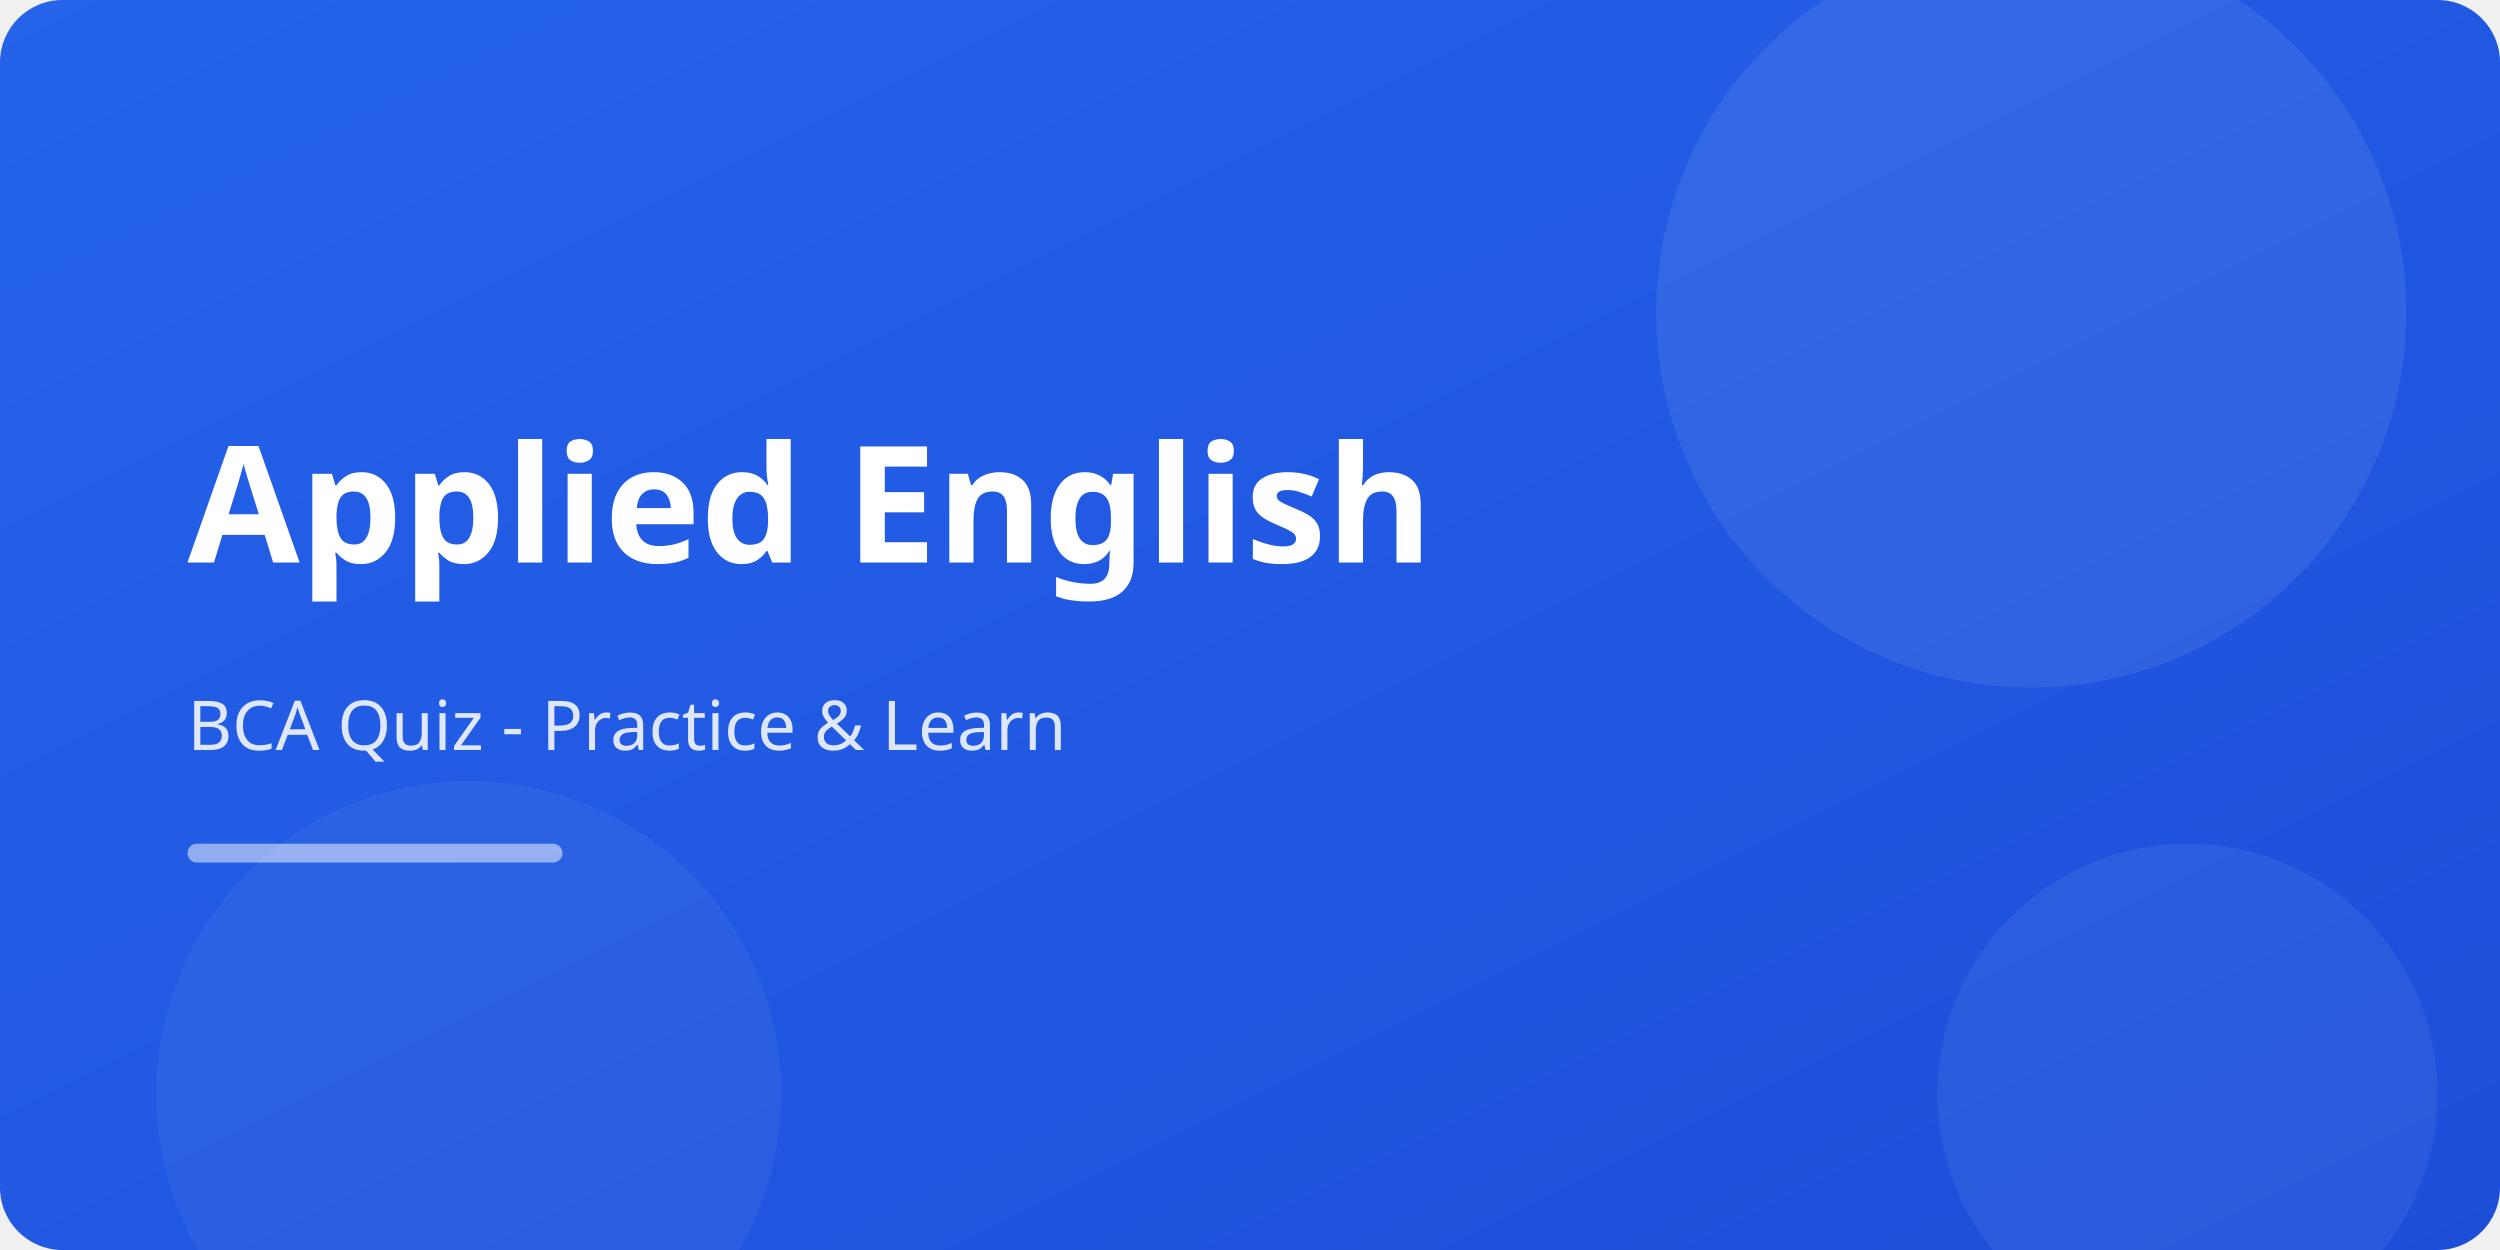
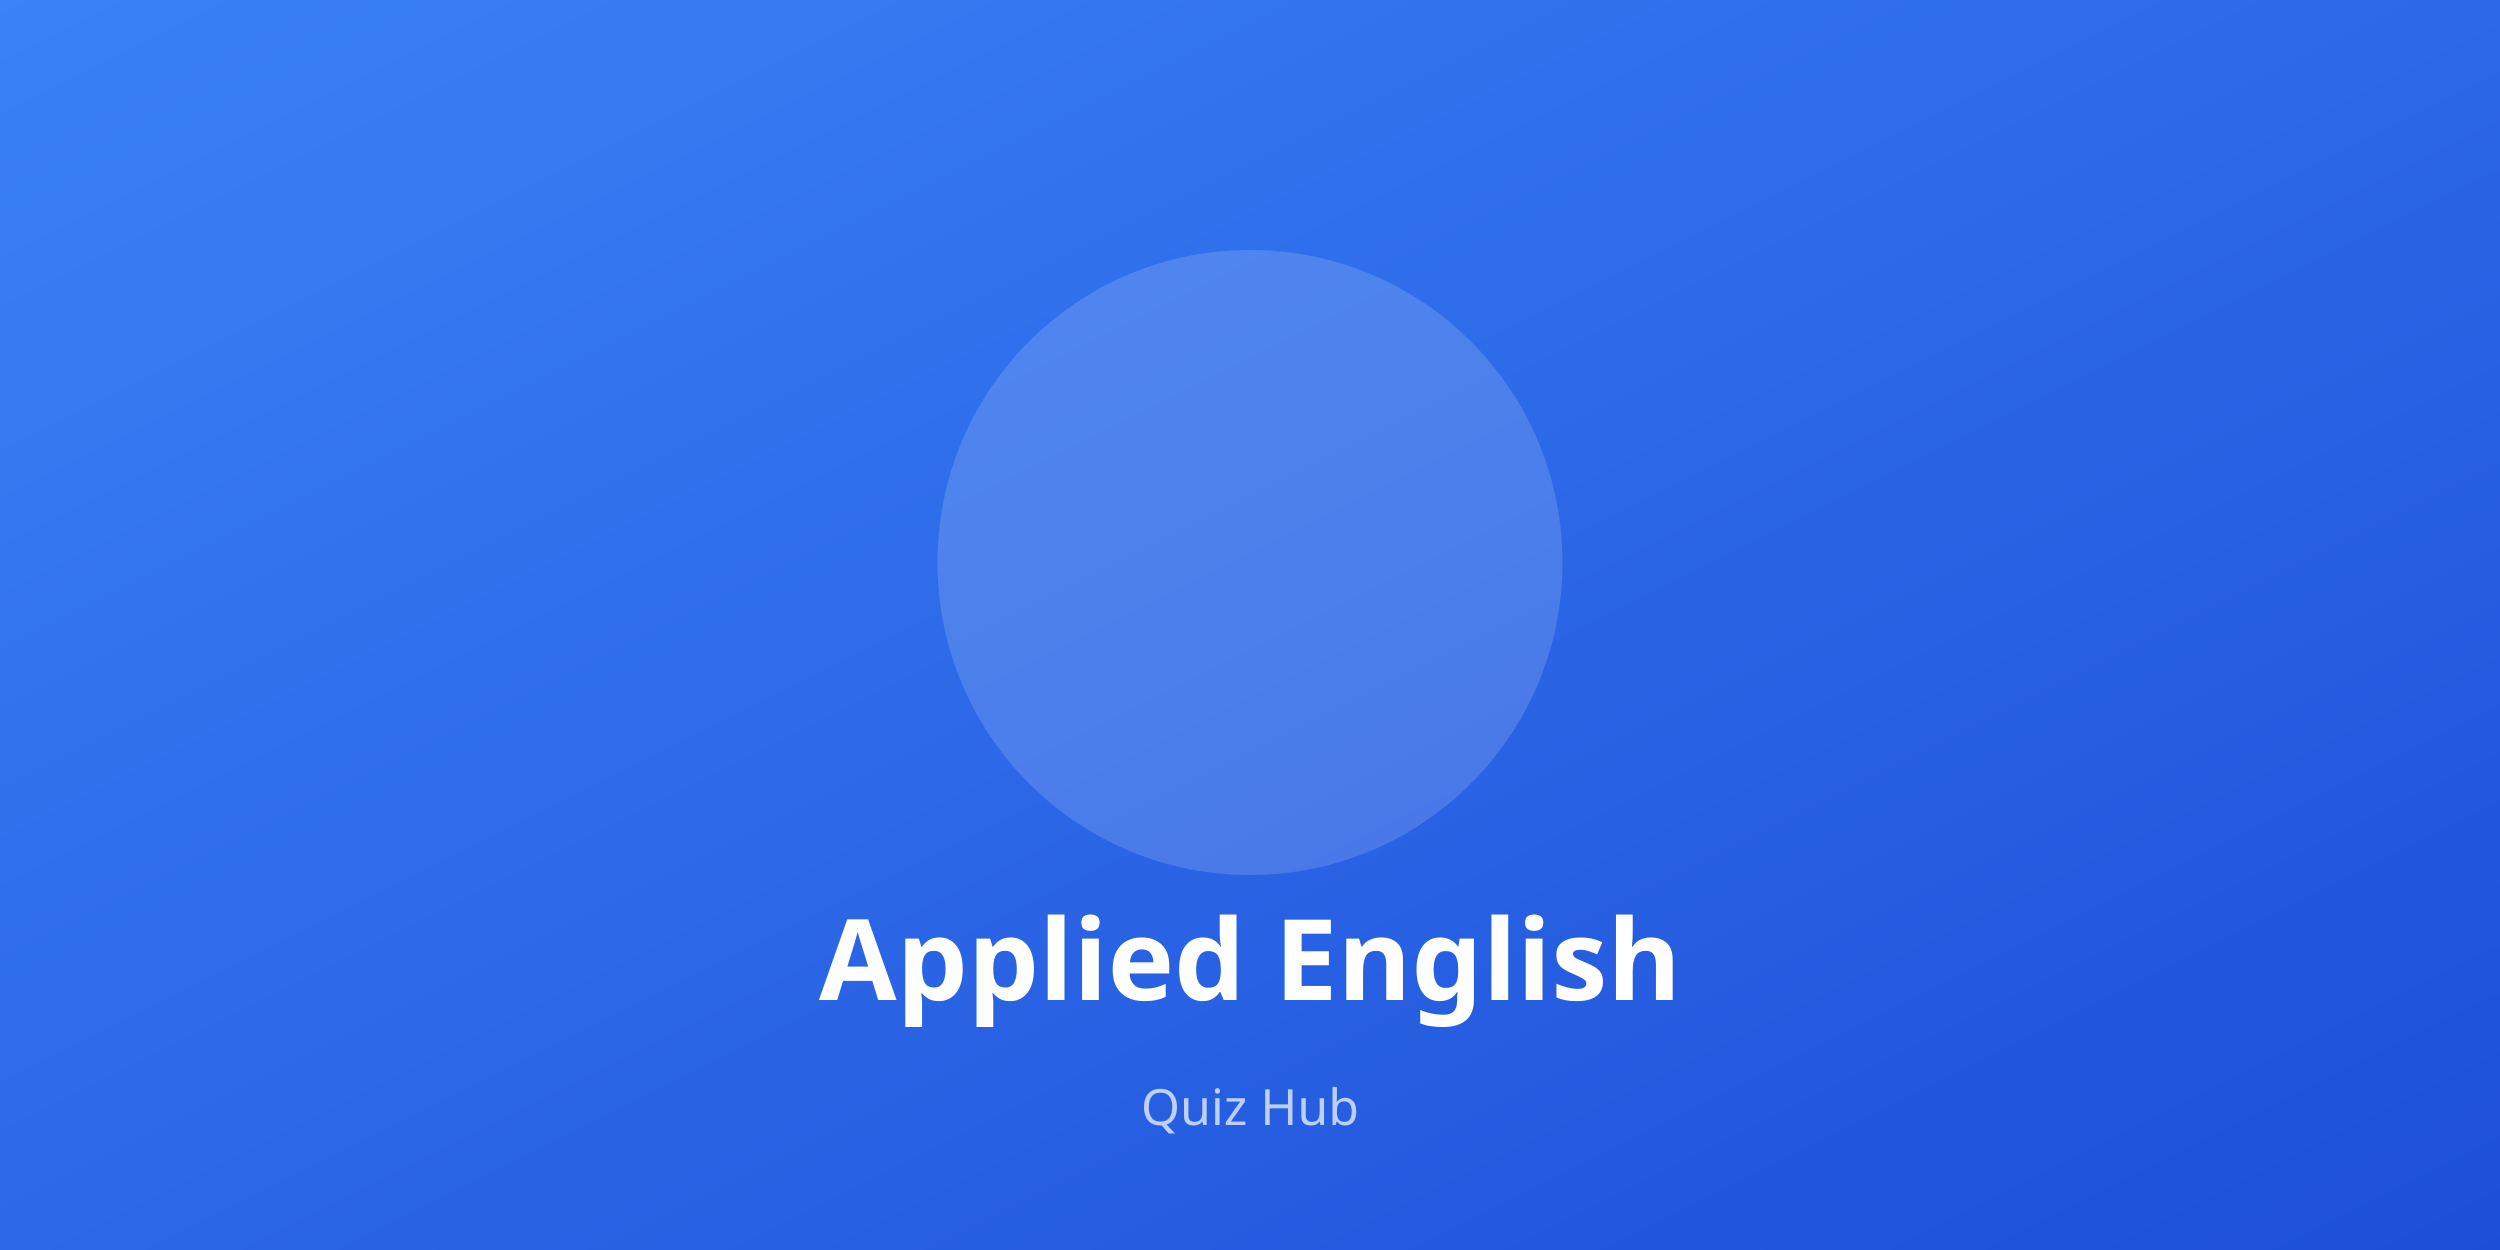
- <svg xmlns="http://www.w3.org/2000/svg" width="800" height="400" viewBox="0 0 800 400">
+ <svg xmlns="http://www.w3.org/2000/svg" viewBox="0 0 800 400" width="800" height="400">
  <defs>
-     <linearGradient id="bg" x1="0%" y1="0%" x2="100%" y2="100%">
-       <stop offset="0%" style="stop-color:#2563eb;stop-opacity:1" />
-       <stop offset="100%" style="stop-color:#1d4ed8;stop-opacity:1" />
+     <linearGradient id="bgGrad" x1="0%" y1="0%" x2="100%" y2="100%">
+       <stop offset="0%" stop-color="#3b82f6" />
+       <stop offset="100%" stop-color="#1d4ed8" />
+     </linearGradient>
+     <linearGradient id="iconGrad" x1="0%" y1="0%" x2="100%" y2="100%">
+       <stop offset="0%" stop-color="#ffffff" />
+       <stop offset="100%" stop-color="#e0e7ff" />
    </linearGradient>
  </defs>
-   <rect width="800" height="400" fill="url(#bg)" rx="20" />
-   <circle cx="650" cy="100" r="120" fill="rgba(255,255,255,0.08)" />
-   <circle cx="700" cy="350" r="80" fill="rgba(255,255,255,0.06)" />
-   <circle cx="150" cy="350" r="100" fill="rgba(255,255,255,0.05)" />
-   <text x="60" y="180" font-family="Poppins, sans-serif" font-size="52" font-weight="700" fill="white">Applied English</text>
-   <text x="60" y="240" font-family="Poppins, sans-serif" font-size="22" font-weight="400" fill="rgba(255,255,255,0.85)">BCA Quiz - Practice &amp; Learn</text>
-   <rect x="60" y="270" width="120" height="6" rx="3" fill="rgba(255,255,255,0.5)" />
+   <rect width="800" height="400" fill="url(#bgGrad)" />
+   <circle cx="400" cy="180" r="100" fill="rgba(255,255,255,0.15)" />
+   <text x="400" y="195" text-anchor="middle" font-family="Font Awesome 6 Pro, Font Awesome 6 Free, sans-serif" font-size="120" fill="rgba(255,255,255,0.9)" font-weight="900" />
+   <text x="400" y="320" text-anchor="middle" font-family="Poppins, sans-serif" font-size="36" fill="white" font-weight="700">Applied English</text>
+   <text x="400" y="360" text-anchor="middle" font-family="Poppins, sans-serif" font-size="16" fill="rgba(255,255,255,0.7)">Quiz Hub</text>
</svg>
